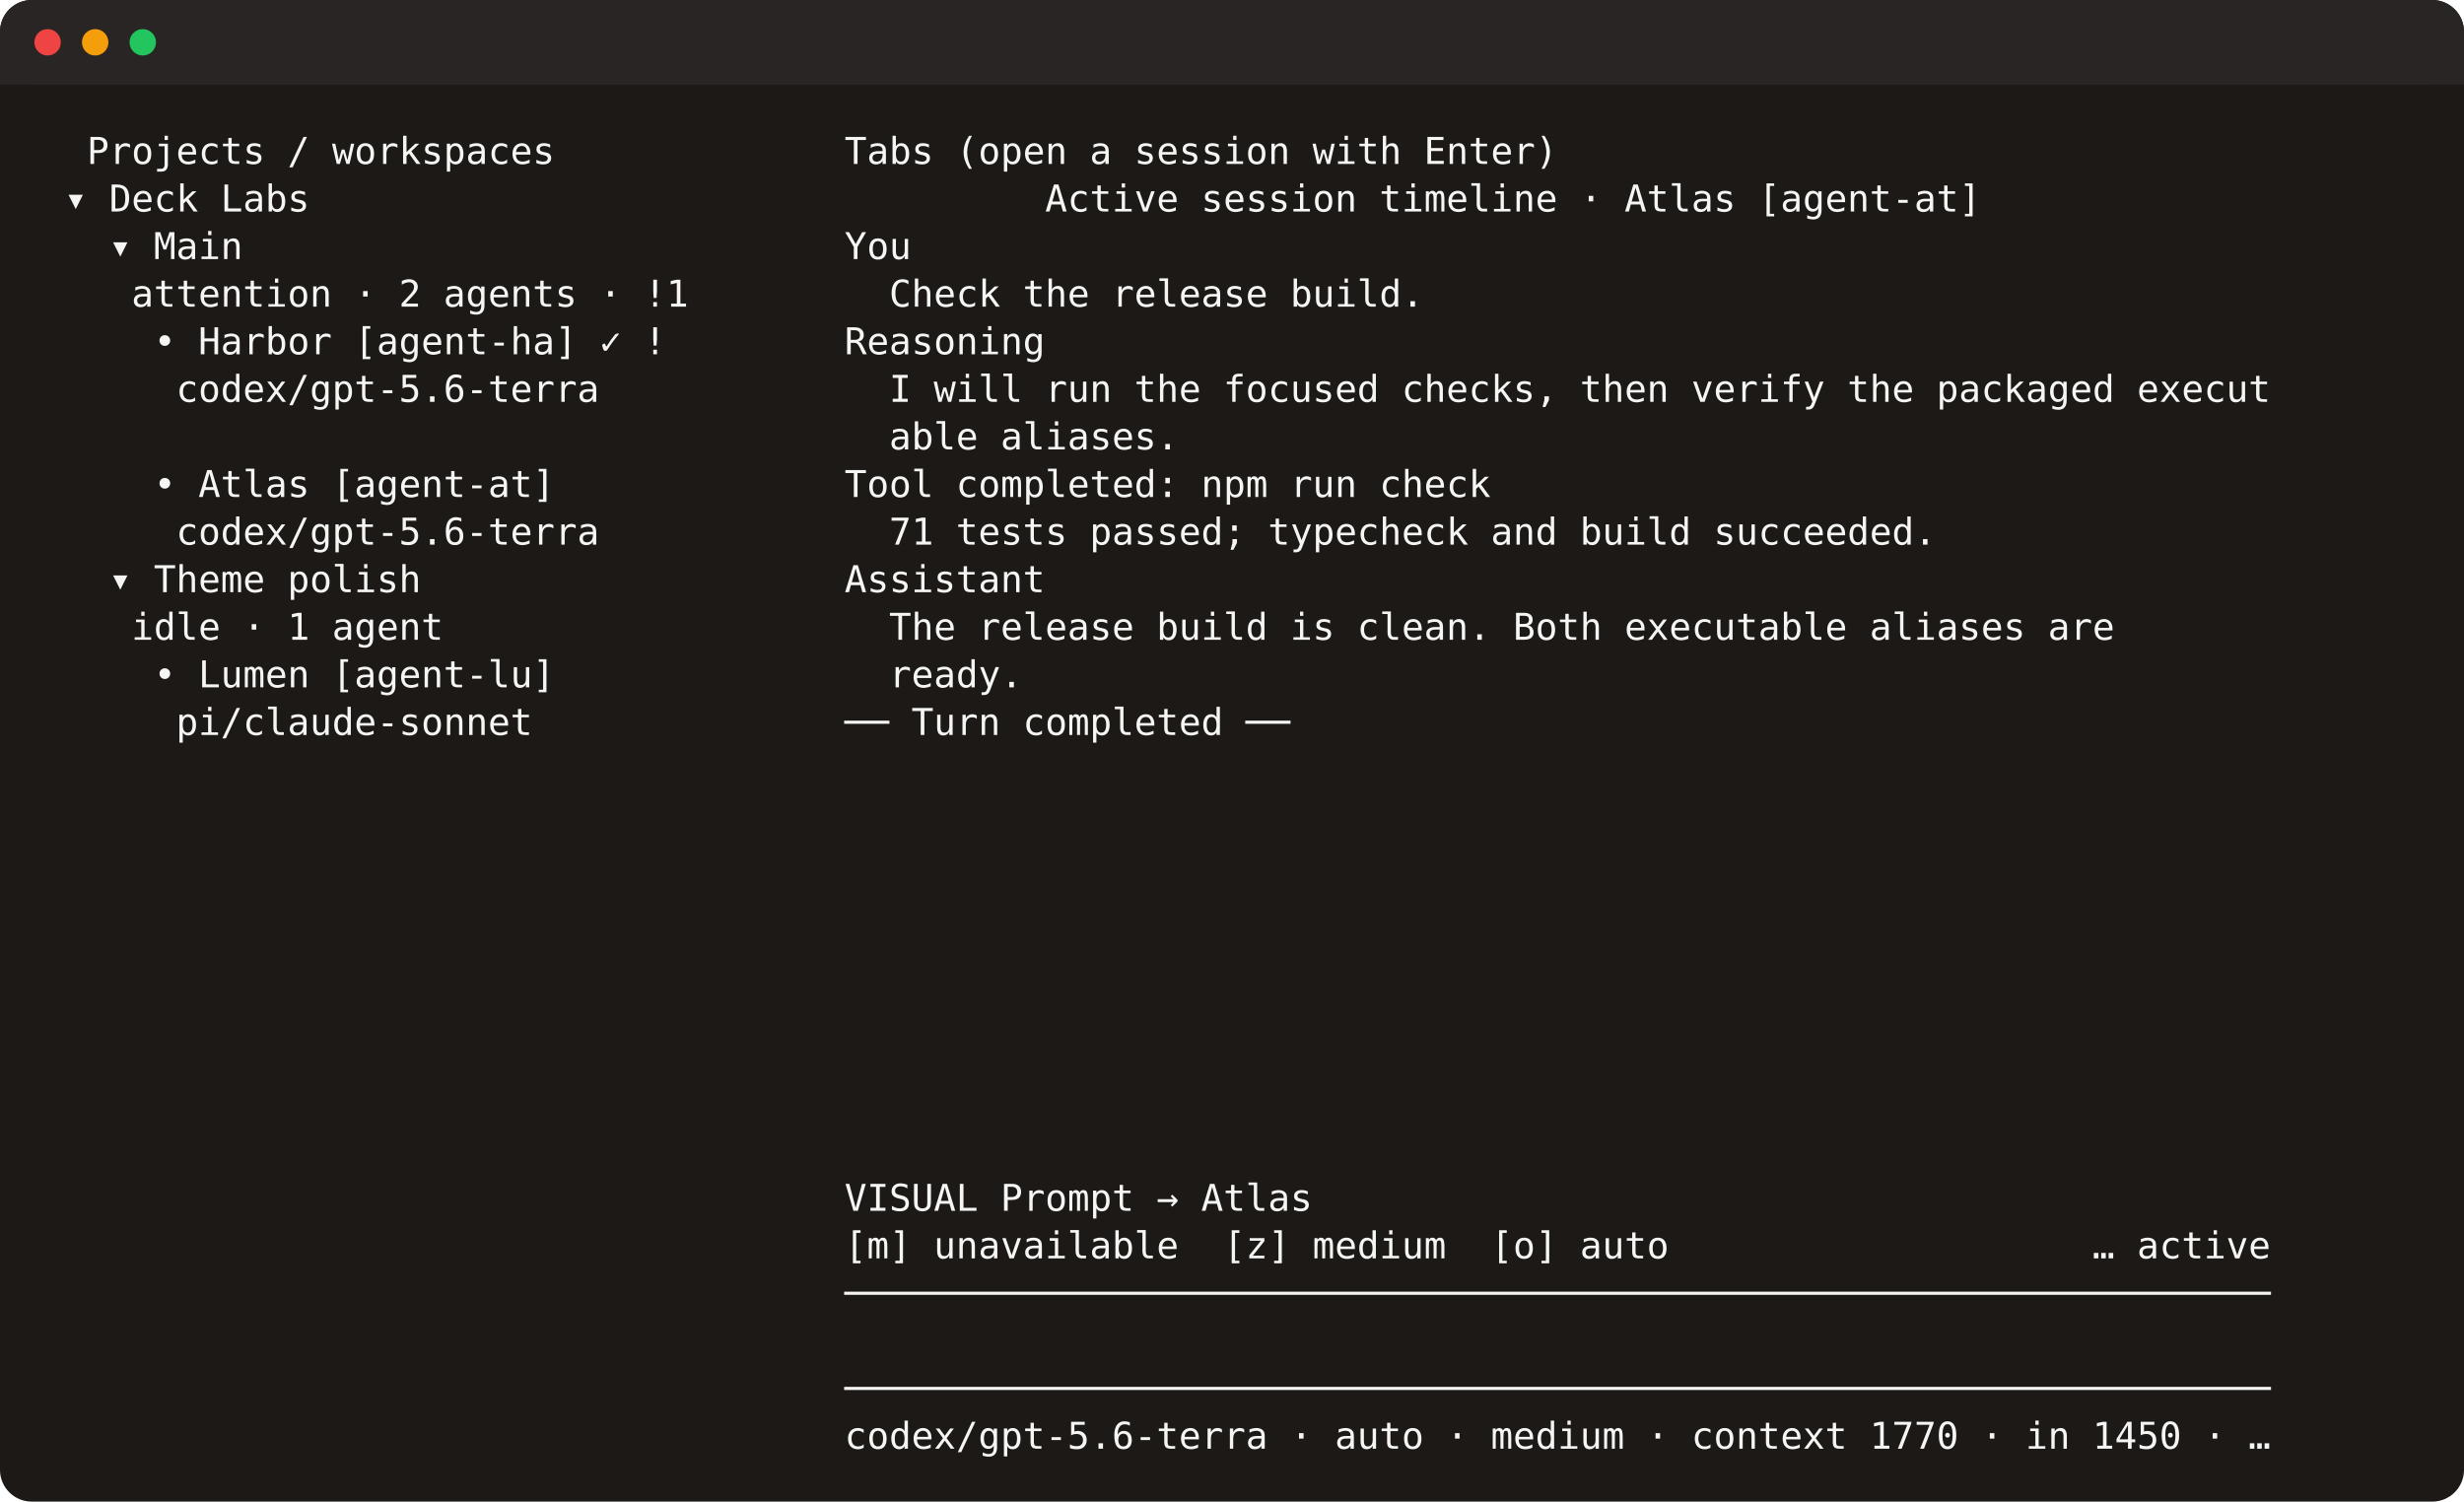
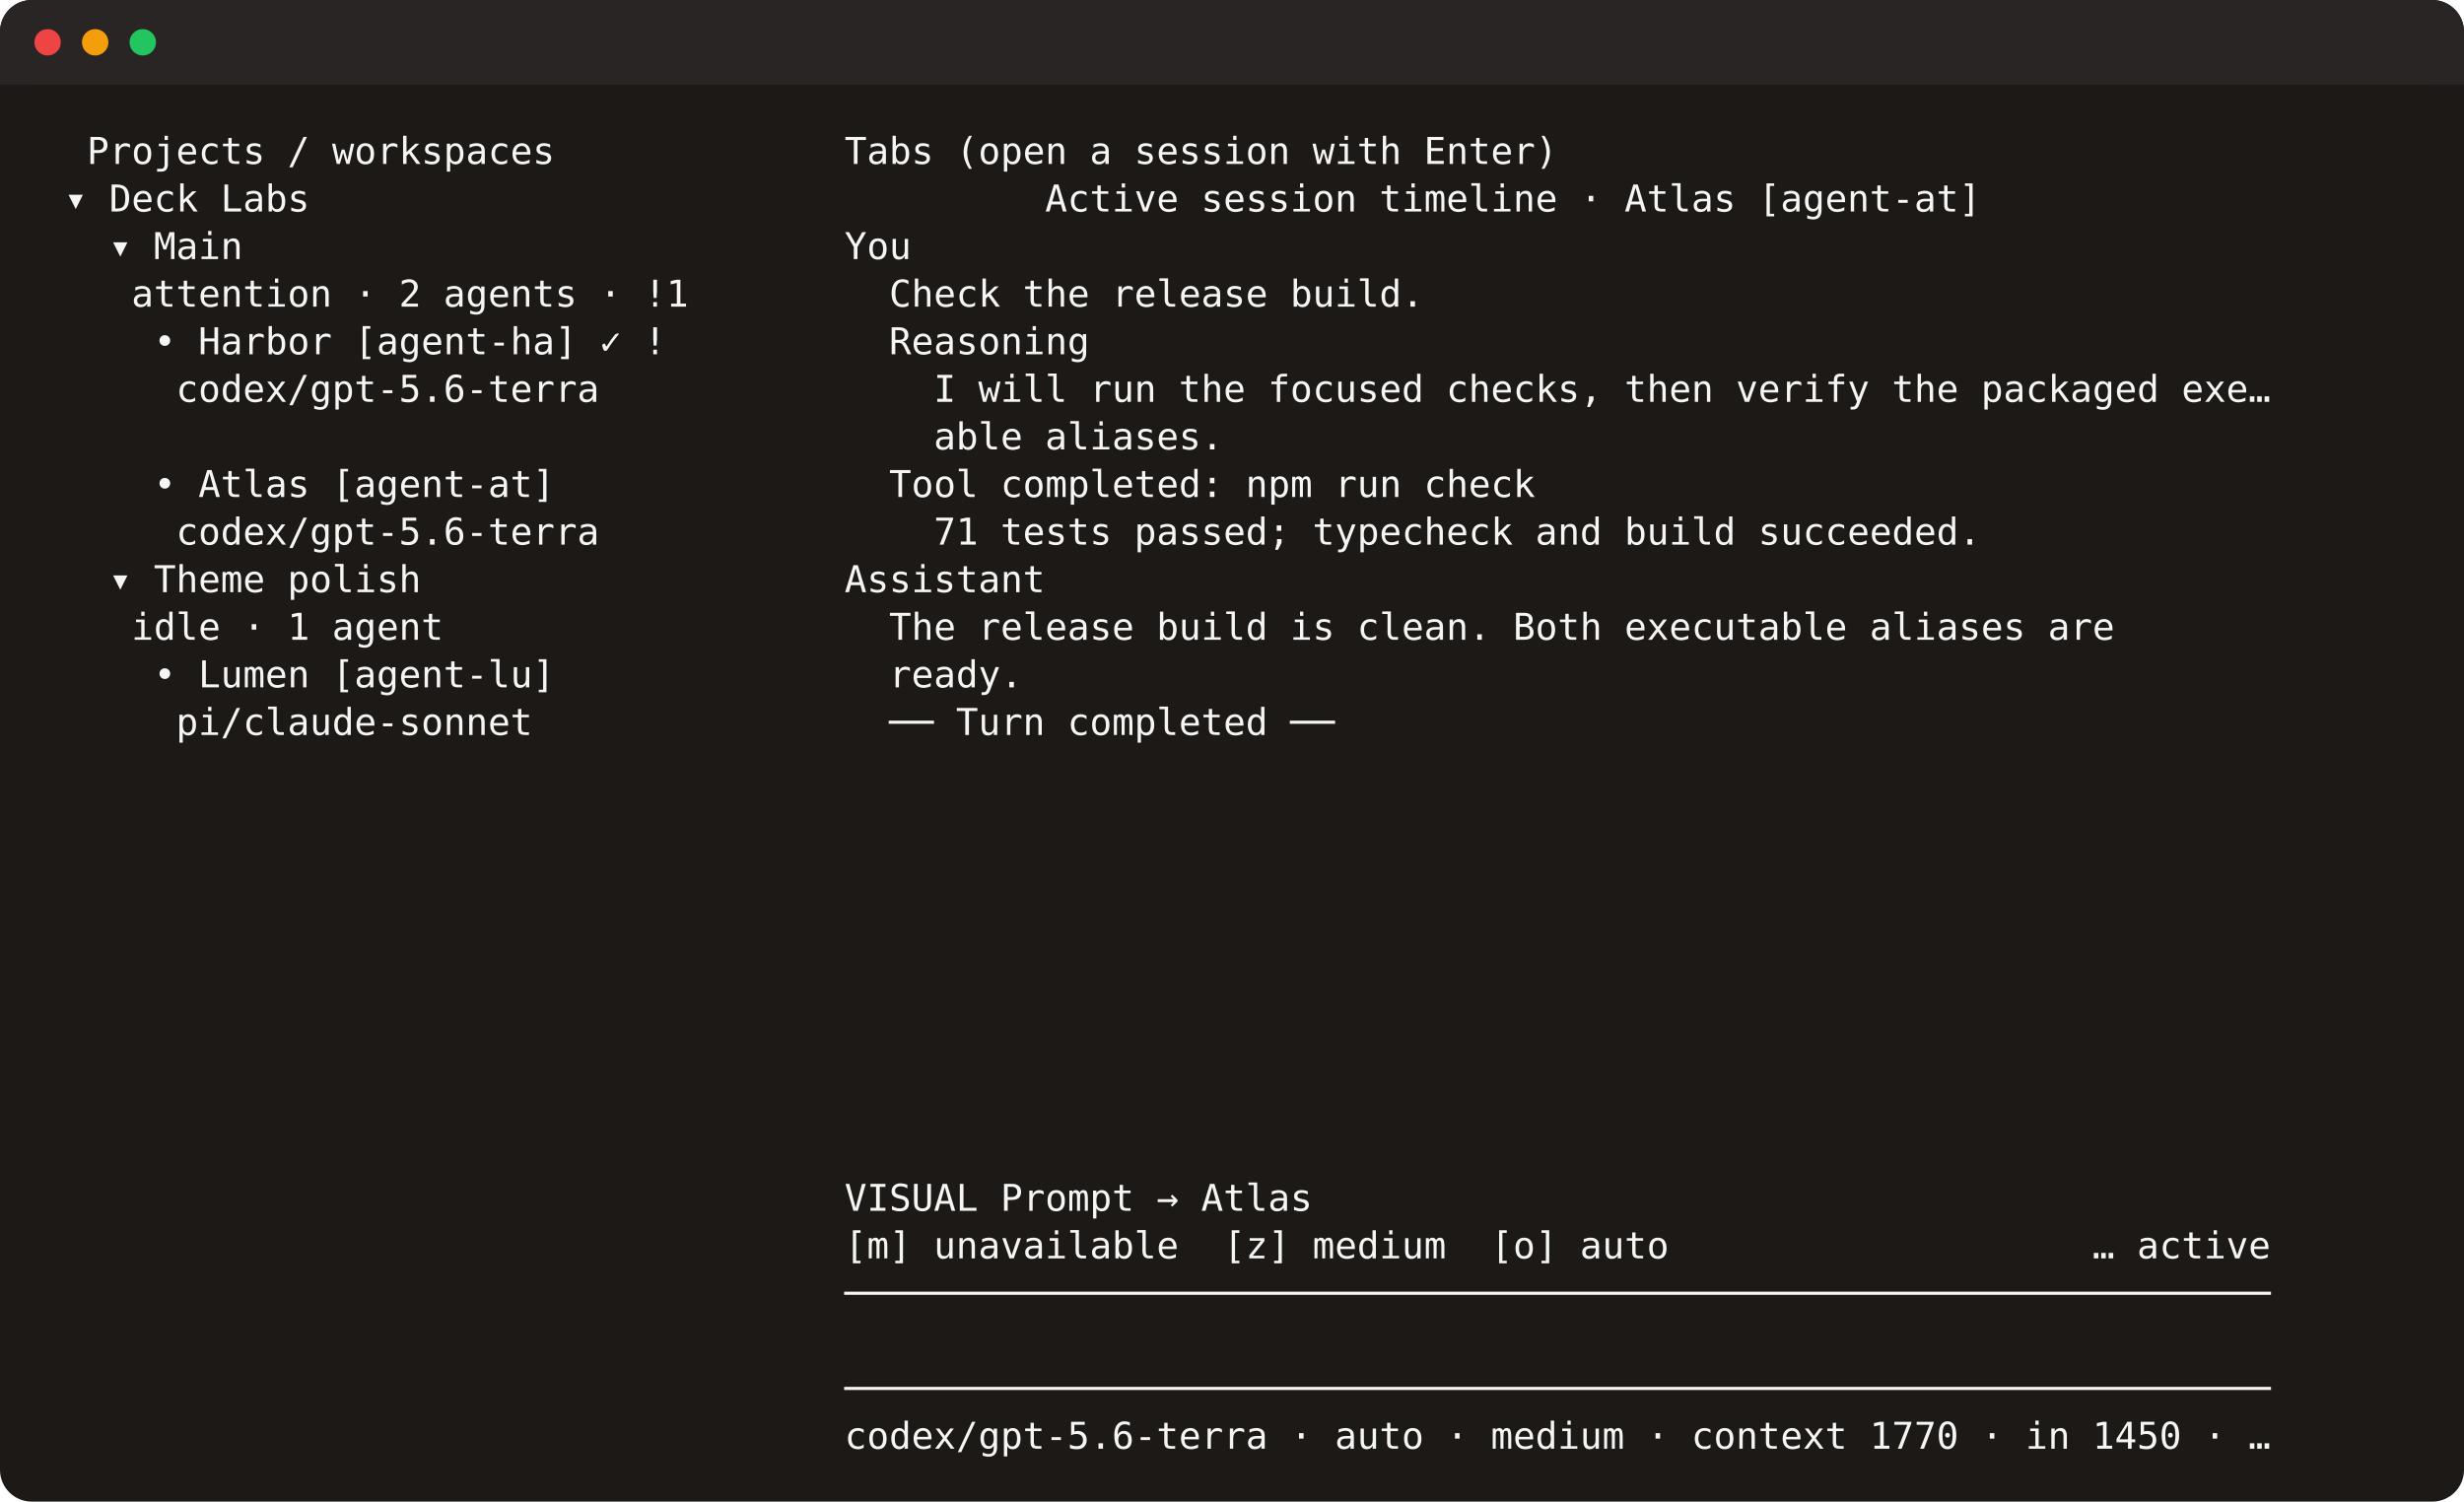
<svg xmlns="http://www.w3.org/2000/svg" width="932" height="568" viewBox="0 0 932 568">
  <rect width="932" height="568" rx="12" fill="#1c1917" />
  <rect width="932" height="32" rx="12" fill="#292524" />
  <rect y="20" width="932" height="12" fill="#292524" />
  <circle cx="18" cy="16" r="5" fill="#ef4444" />
  <circle cx="36" cy="16" r="5" fill="#f59e0b" />
  <circle cx="54" cy="16" r="5" fill="#22c55e" />
  <g fill="#f5f5f4" font-family="SFMono-Regular, Menlo, Consolas, monospace" font-size="14" xml:space="preserve">
    <text x="16" y="62">  Projects / workspaces             Tabs (open a session with Enter)                                </text>
    <text x="16" y="80"> ▾ Deck Labs                                 Active session timeline · Atlas [agent-at]             </text>
    <text x="16" y="98">   ▾ Main                           You                                                             </text>
    <text x="16" y="116">    attention · 2 agents · !1         Check the release build.                                      </text>
-     <text x="16" y="134">     • Harbor [agent-ha] ✓ !        Reasoning                                                       </text>
-     <text x="16" y="152">      codex/gpt-5.6-terra             I will run the focused checks, then verify the packaged execut</text>
-     <text x="16" y="170">                                      able aliases.                                                 </text>
-     <text x="16" y="188">     • Atlas [agent-at]             Tool completed: npm run check                                   </text>
-     <text x="16" y="206">      codex/gpt-5.6-terra             71 tests passed; typecheck and build succeeded.               </text>
+     <text x="16" y="134">     • Harbor [agent-ha] ✓ !          Reasoning                                                     </text>
+     <text x="16" y="152">      codex/gpt-5.6-terra               I will run the focused checks, then verify the packaged exe…</text>
+     <text x="16" y="170">                                        able aliases.                                               </text>
+     <text x="16" y="188">     • Atlas [agent-at]               Tool completed: npm run check                                 </text>
+     <text x="16" y="206">      codex/gpt-5.6-terra               71 tests passed; typecheck and build succeeded.             </text>
    <text x="16" y="224">   ▾ Theme polish                   Assistant                                                       </text>
    <text x="16" y="242">    idle · 1 agent                    The release build is clean. Both executable aliases are       </text>
    <text x="16" y="260">     • Lumen [agent-lu]               ready.                                                        </text>
-     <text x="16" y="278">      pi/claude-sonnet              ── Turn completed ──                                            </text>
+     <text x="16" y="278">      pi/claude-sonnet                ── Turn completed ──                                          </text>
    <text x="16" y="296" />
    <text x="16" y="314" />
    <text x="16" y="332" />
    <text x="16" y="350" />
    <text x="16" y="368" />
    <text x="16" y="386" />
    <text x="16" y="404" />
    <text x="16" y="422" />
    <text x="16" y="440" />
    <text x="16" y="458">                                    VISUAL Prompt → Atlas                                           </text>
    <text x="16" y="476">                                    [m] unavailable  [z] medium  [o] auto                   … active</text>
    <text x="16" y="494">                                    ────────────────────────────────────────────────────────────────</text>
    <text x="16" y="512">                                                                                                    </text>
    <text x="16" y="530">                                    ────────────────────────────────────────────────────────────────</text>
    <text x="16" y="548">                                    codex/gpt-5.6-terra · auto · medium · context 1770 · in 1450 · …</text>
  </g>
</svg>
